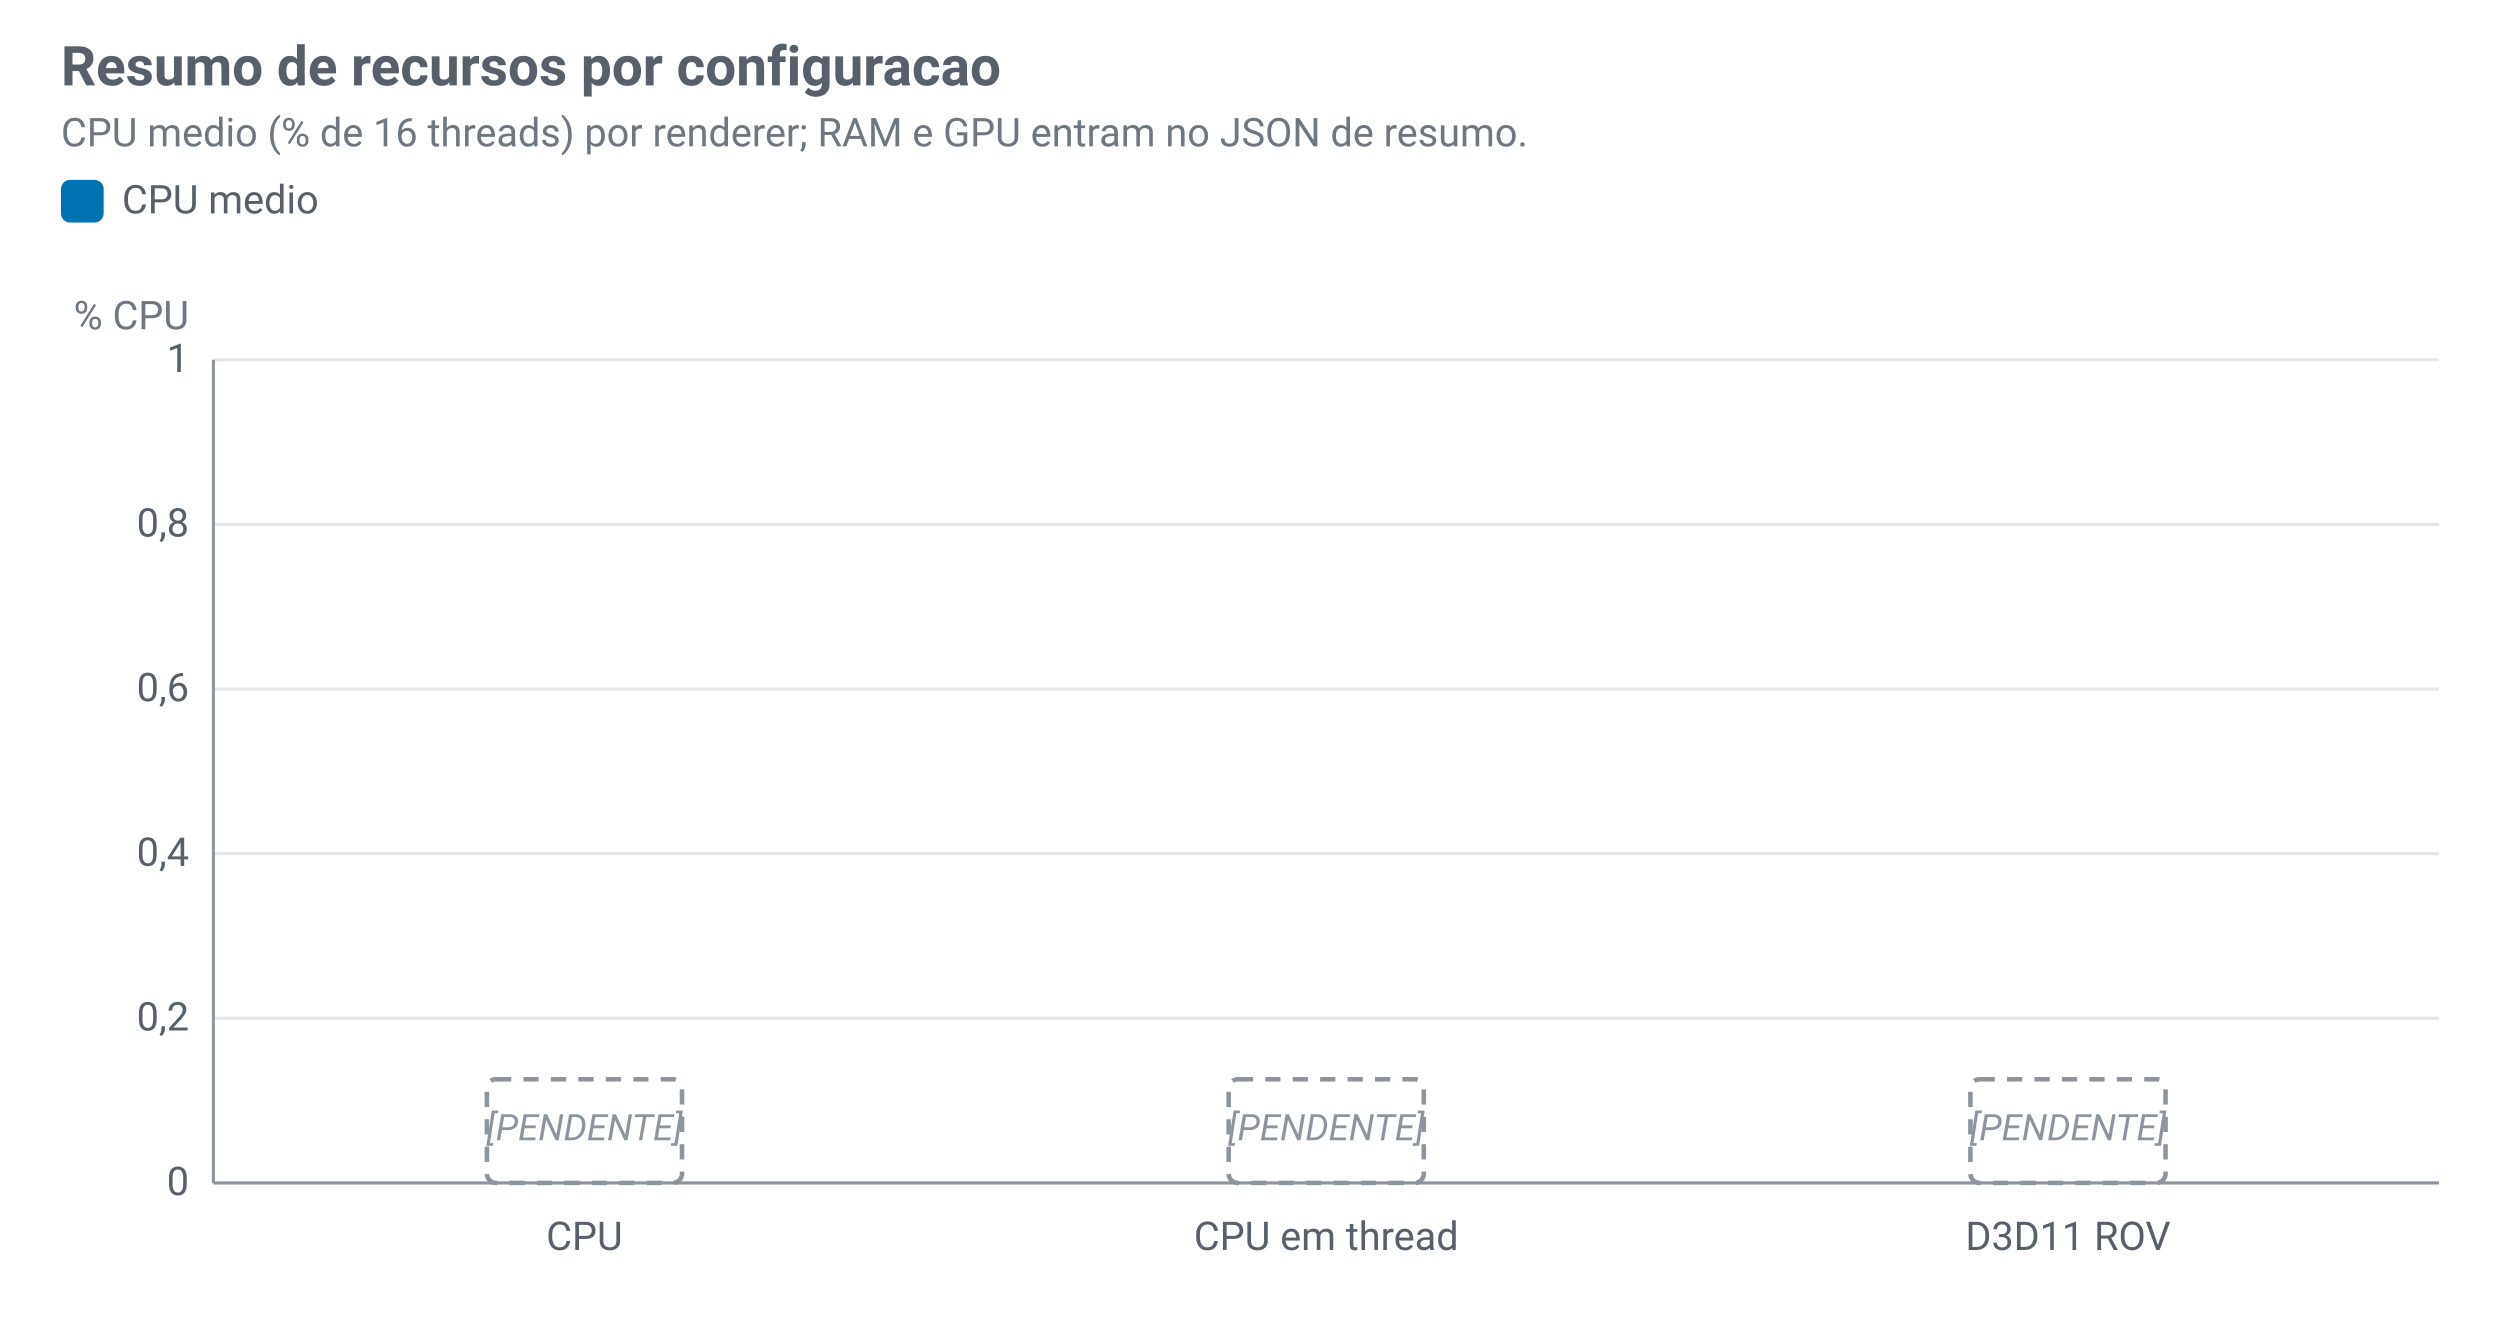
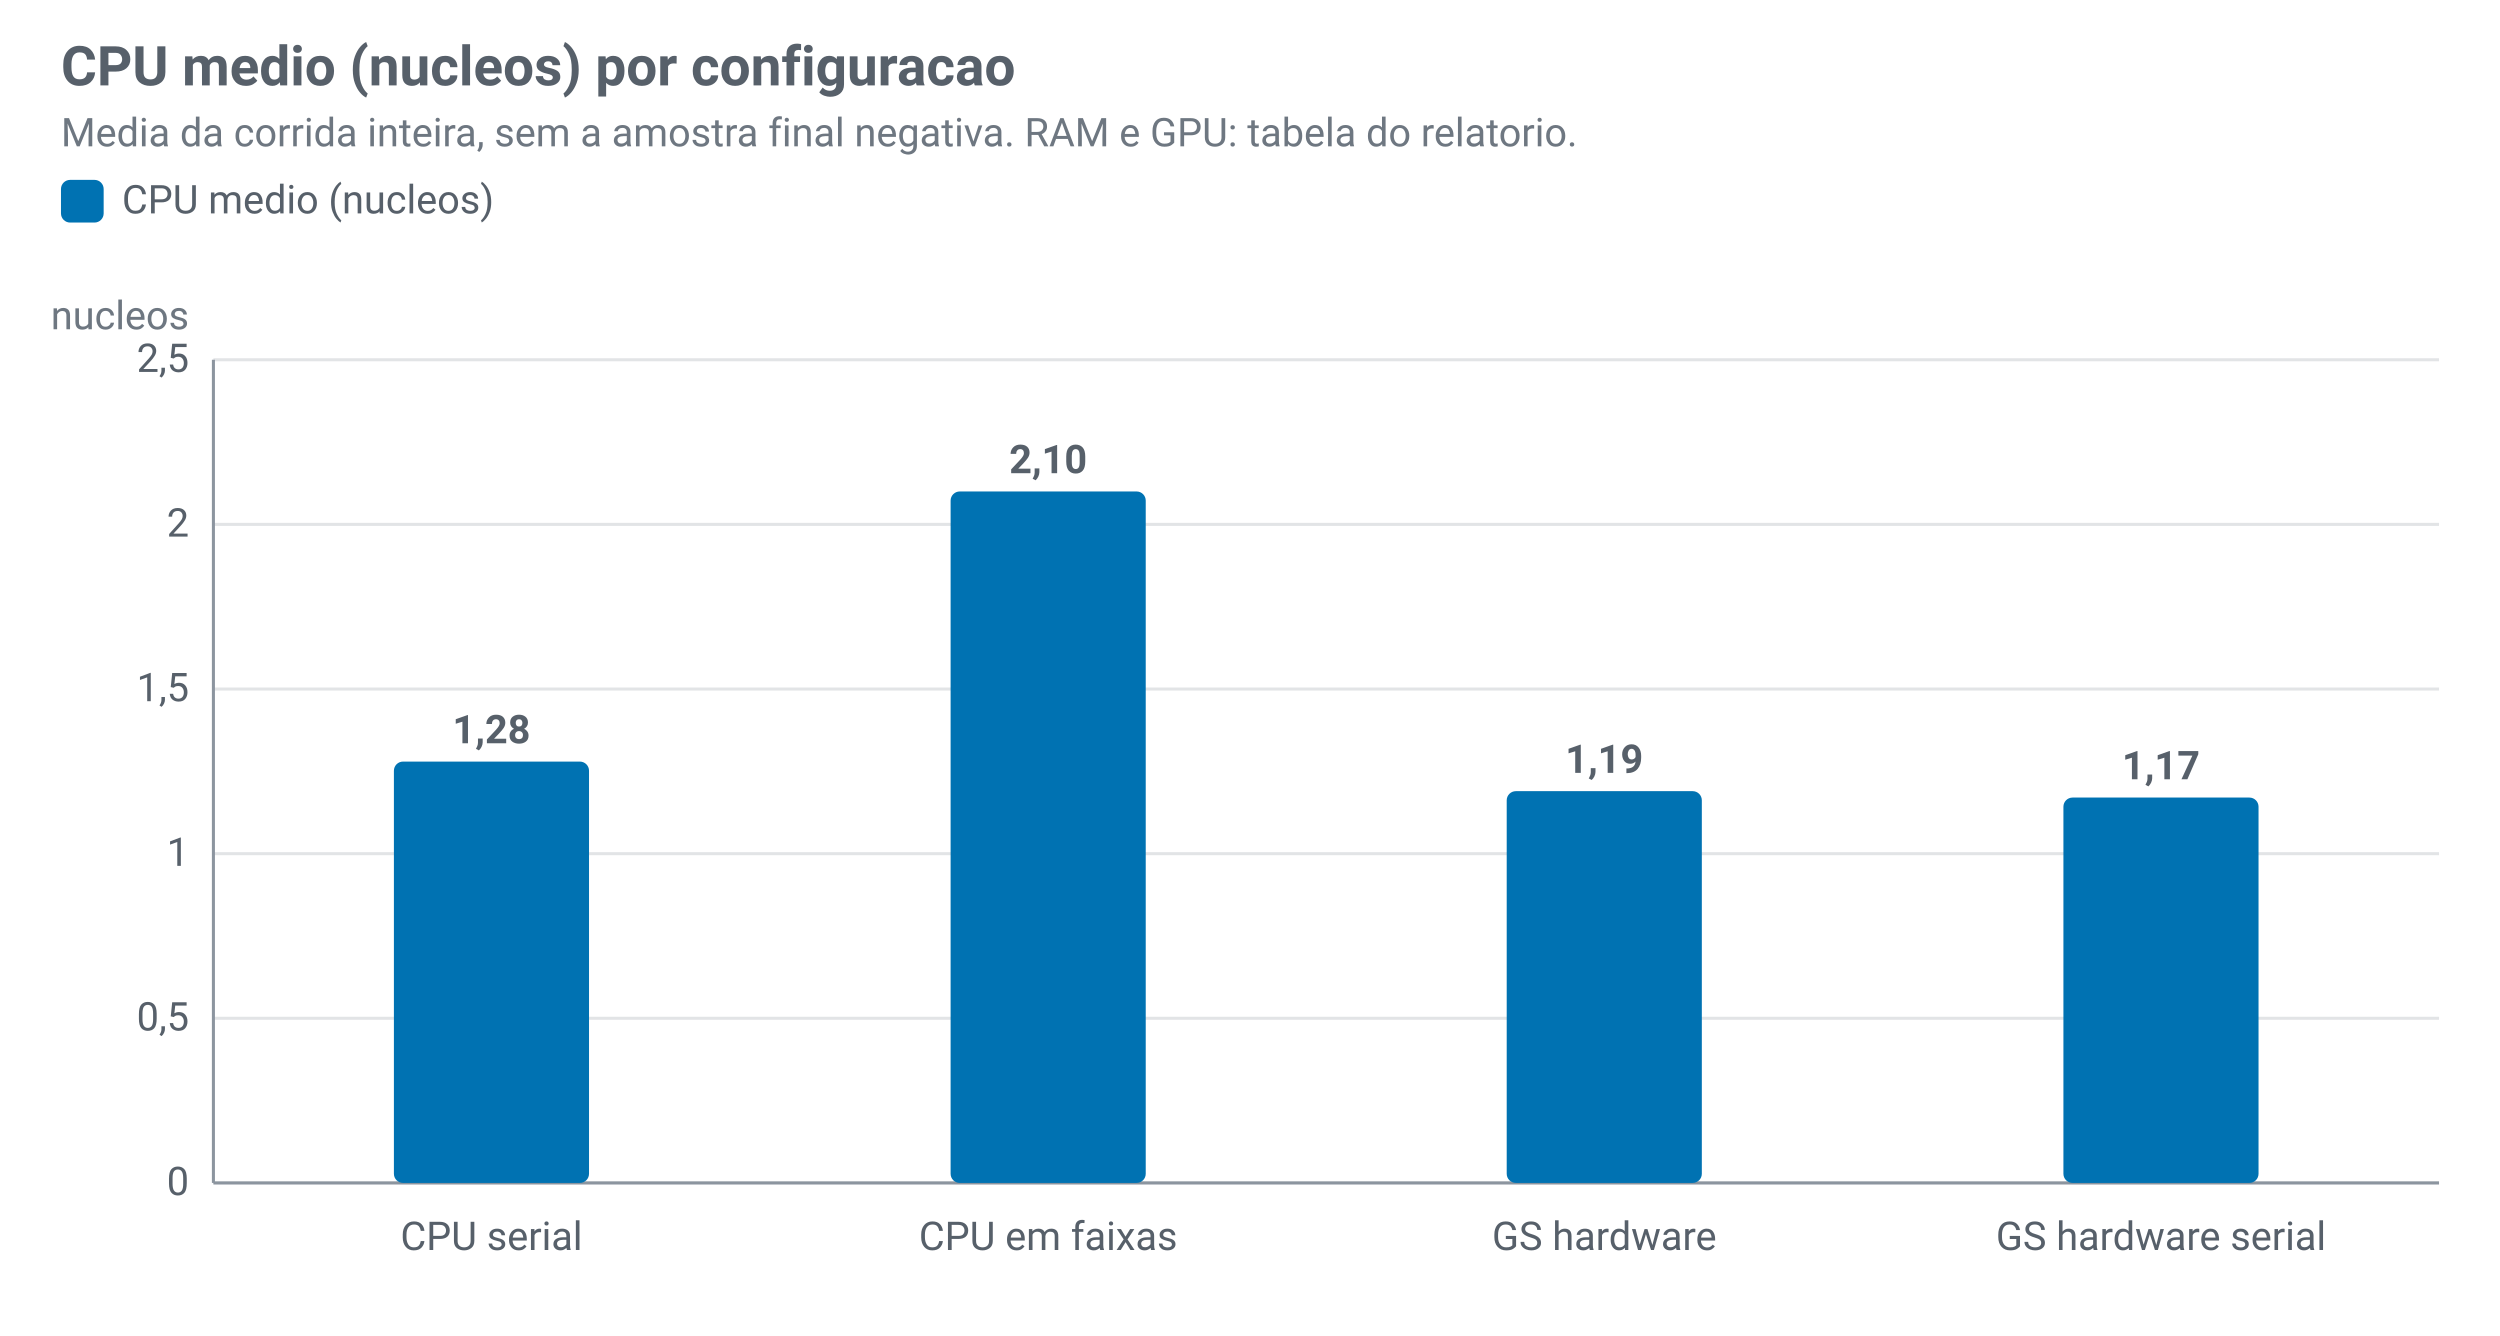
<svg xmlns="http://www.w3.org/2000/svg" width="820" height="438" viewBox="0 0 820 438" role="img" aria-labelledby="t d">
  <style>
.t{font:600 18px system-ui, -apple-system, 'Segoe UI', Roboto, Helvetica, Arial, sans-serif;fill:#57606a} .s{font:13px system-ui, -apple-system, 'Segoe UI', Roboto, Helvetica, Arial, sans-serif;fill:#6e7781}
.l{font:13px system-ui, -apple-system, 'Segoe UI', Roboto, Helvetica, Arial, sans-serif;fill:#57606a} .v{font:600 13px system-ui, -apple-system, 'Segoe UI', Roboto, Helvetica, Arial, sans-serif;fill:#57606a}
.p{font:italic 12px system-ui, -apple-system, 'Segoe UI', Roboto, Helvetica, Arial, sans-serif;fill:#8c959f}
.ax{stroke:#8c959f;stroke-width:1} .gr{stroke:#8c959f;stroke-opacity:.25;stroke-width:1}
.pend{fill:none;stroke:#8c959f;stroke-width:1.5;stroke-dasharray:5 4}
@media (prefers-color-scheme: dark){.t,.l,.v{fill:#c9d1d9} .s,.p{fill:#8b949e}}
</style>
-   <text x="20.0" y="28.0" class="t" text-anchor="start">Resumo de recursos por configuracao</text>
-   <text x="20.0" y="48.0" class="s" text-anchor="start">CPU medio (% de 16 threads) por renderer; RAM e GPU entram no JSON de resumo.</text>
+   <text x="20.0" y="28.0" class="t" text-anchor="start">CPU medio (nucleos) por configuracao</text>
+   <text x="20.0" y="48.0" class="s" text-anchor="start">Media da corrida inteira, sem a amostra final negativa. RAM e GPU: tabela do relatorio.</text>
  <rect x="20.0" y="59.0" width="14" height="14" rx="3" fill="#0072B2" />
-   <text x="40.0" y="70.0" class="l" text-anchor="start">CPU medio</text>
+   <text x="40.0" y="70.0" class="l" text-anchor="start">CPU medio (nucleos)</text>
  <line x1="70.0" x2="800.0" y1="388.0" y2="388.0" class="gr" />
  <text x="62.0" y="392.0" class="l" text-anchor="end">0</text>
  <line x1="70.0" x2="800.0" y1="334.0" y2="334.0" class="gr" />
-   <text x="62.0" y="338.0" class="l" text-anchor="end">0,2</text>
+   <text x="62.0" y="338.0" class="l" text-anchor="end">0,5</text>
  <line x1="70.0" x2="800.0" y1="280.0" y2="280.0" class="gr" />
-   <text x="62.0" y="284.0" class="l" text-anchor="end">0,4</text>
+   <text x="62.0" y="284.0" class="l" text-anchor="end">1</text>
  <line x1="70.0" x2="800.0" y1="226.0" y2="226.0" class="gr" />
-   <text x="62.0" y="230.0" class="l" text-anchor="end">0,6</text>
+   <text x="62.0" y="230.0" class="l" text-anchor="end">1,5</text>
  <line x1="70.0" x2="800.0" y1="172.0" y2="172.0" class="gr" />
-   <text x="62.0" y="176.0" class="l" text-anchor="end">0,8</text>
+   <text x="62.0" y="176.0" class="l" text-anchor="end">2</text>
  <line x1="70.0" x2="800.0" y1="118.0" y2="118.0" class="gr" />
-   <text x="62.0" y="122.0" class="l" text-anchor="end">1</text>
+   <text x="62.0" y="122.0" class="l" text-anchor="end">2,5</text>
  <line x1="70.0" x2="70.0" y1="118" y2="388" class="ax" />
  <line x1="70.0" x2="800.0" y1="388" y2="388" class="ax" />
-   <text x="62.0" y="108.0" class="s" text-anchor="end">% CPU</text>
-   <rect x="159.7" y="354.0" width="64.0" height="34" rx="3" class="pend" />
-   <text x="191.7" y="374.0" class="p" text-anchor="middle">[PENDENTE]</text>
-   <text x="191.7" y="410.0" class="l" text-anchor="middle">CPU</text>
-   <rect x="403.0" y="354.0" width="64.0" height="34" rx="3" class="pend" />
-   <text x="435.0" y="374.0" class="p" text-anchor="middle">[PENDENTE]</text>
-   <text x="435.0" y="410.0" class="l" text-anchor="middle">CPU em thread</text>
-   <rect x="646.3" y="354.0" width="64.0" height="34" rx="3" class="pend" />
-   <text x="678.3" y="374.0" class="p" text-anchor="middle">[PENDENTE]</text>
-   <text x="678.3" y="410.0" class="l" text-anchor="middle">D3D11 ROV</text>
+   <text x="62.0" y="108.0" class="s" text-anchor="end">nucleos</text>
+   <rect x="129.2" y="249.8" width="64.0" height="138.2" rx="3" fill="#0072B2" />
+   <text x="161.2" y="243.8" class="v" text-anchor="middle">1,28</text>
+   <text x="161.2" y="410.0" class="l" text-anchor="middle">CPU serial</text>
+   <rect x="311.8" y="161.2" width="64.0" height="226.8" rx="3" fill="#0072B2" />
+   <text x="343.8" y="155.2" class="v" text-anchor="middle">2,10</text>
+   <text x="343.8" y="410.0" class="l" text-anchor="middle">CPU em faixas</text>
+   <rect x="494.2" y="259.5" width="64.0" height="128.5" rx="3" fill="#0072B2" />
+   <text x="526.2" y="253.5" class="v" text-anchor="middle">1,19</text>
+   <text x="526.2" y="410.0" class="l" text-anchor="middle">GS hardware</text>
+   <rect x="676.8" y="261.6" width="64.0" height="126.4" rx="3" fill="#0072B2" />
+   <text x="708.8" y="255.6" class="v" text-anchor="middle">1,17</text>
+   <text x="708.8" y="410.0" class="l" text-anchor="middle">GS hardware serial</text>
</svg>
